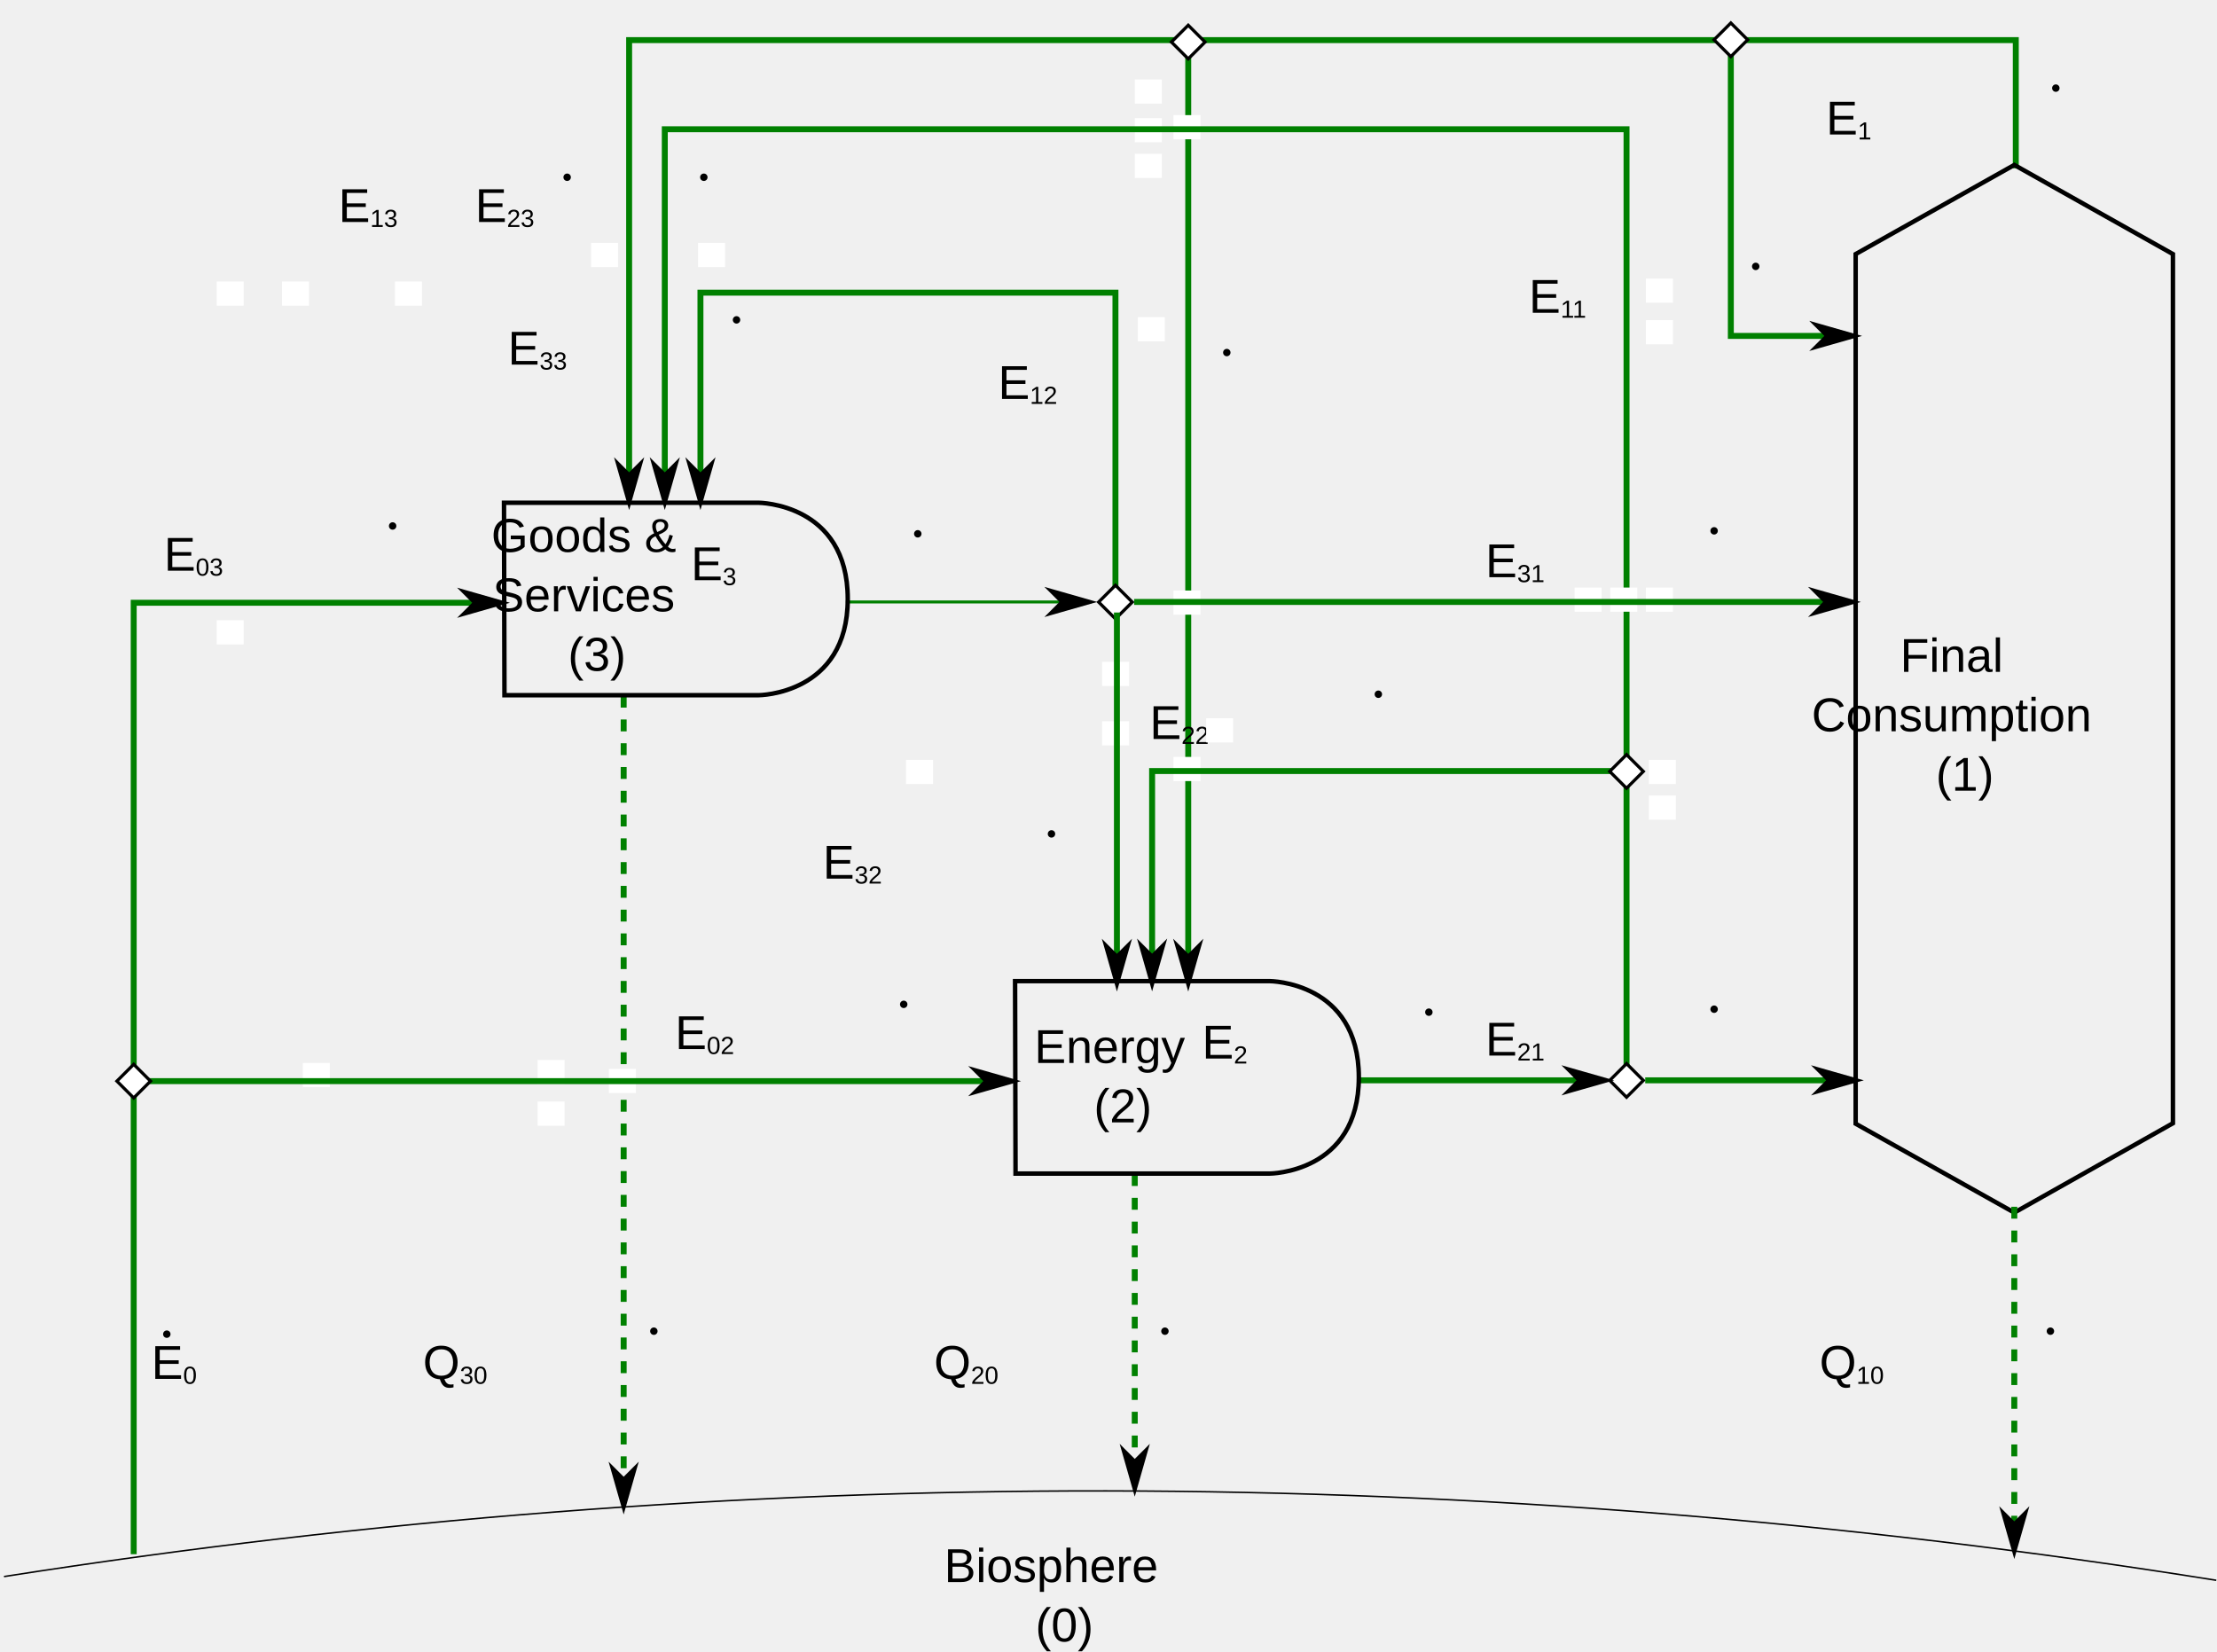
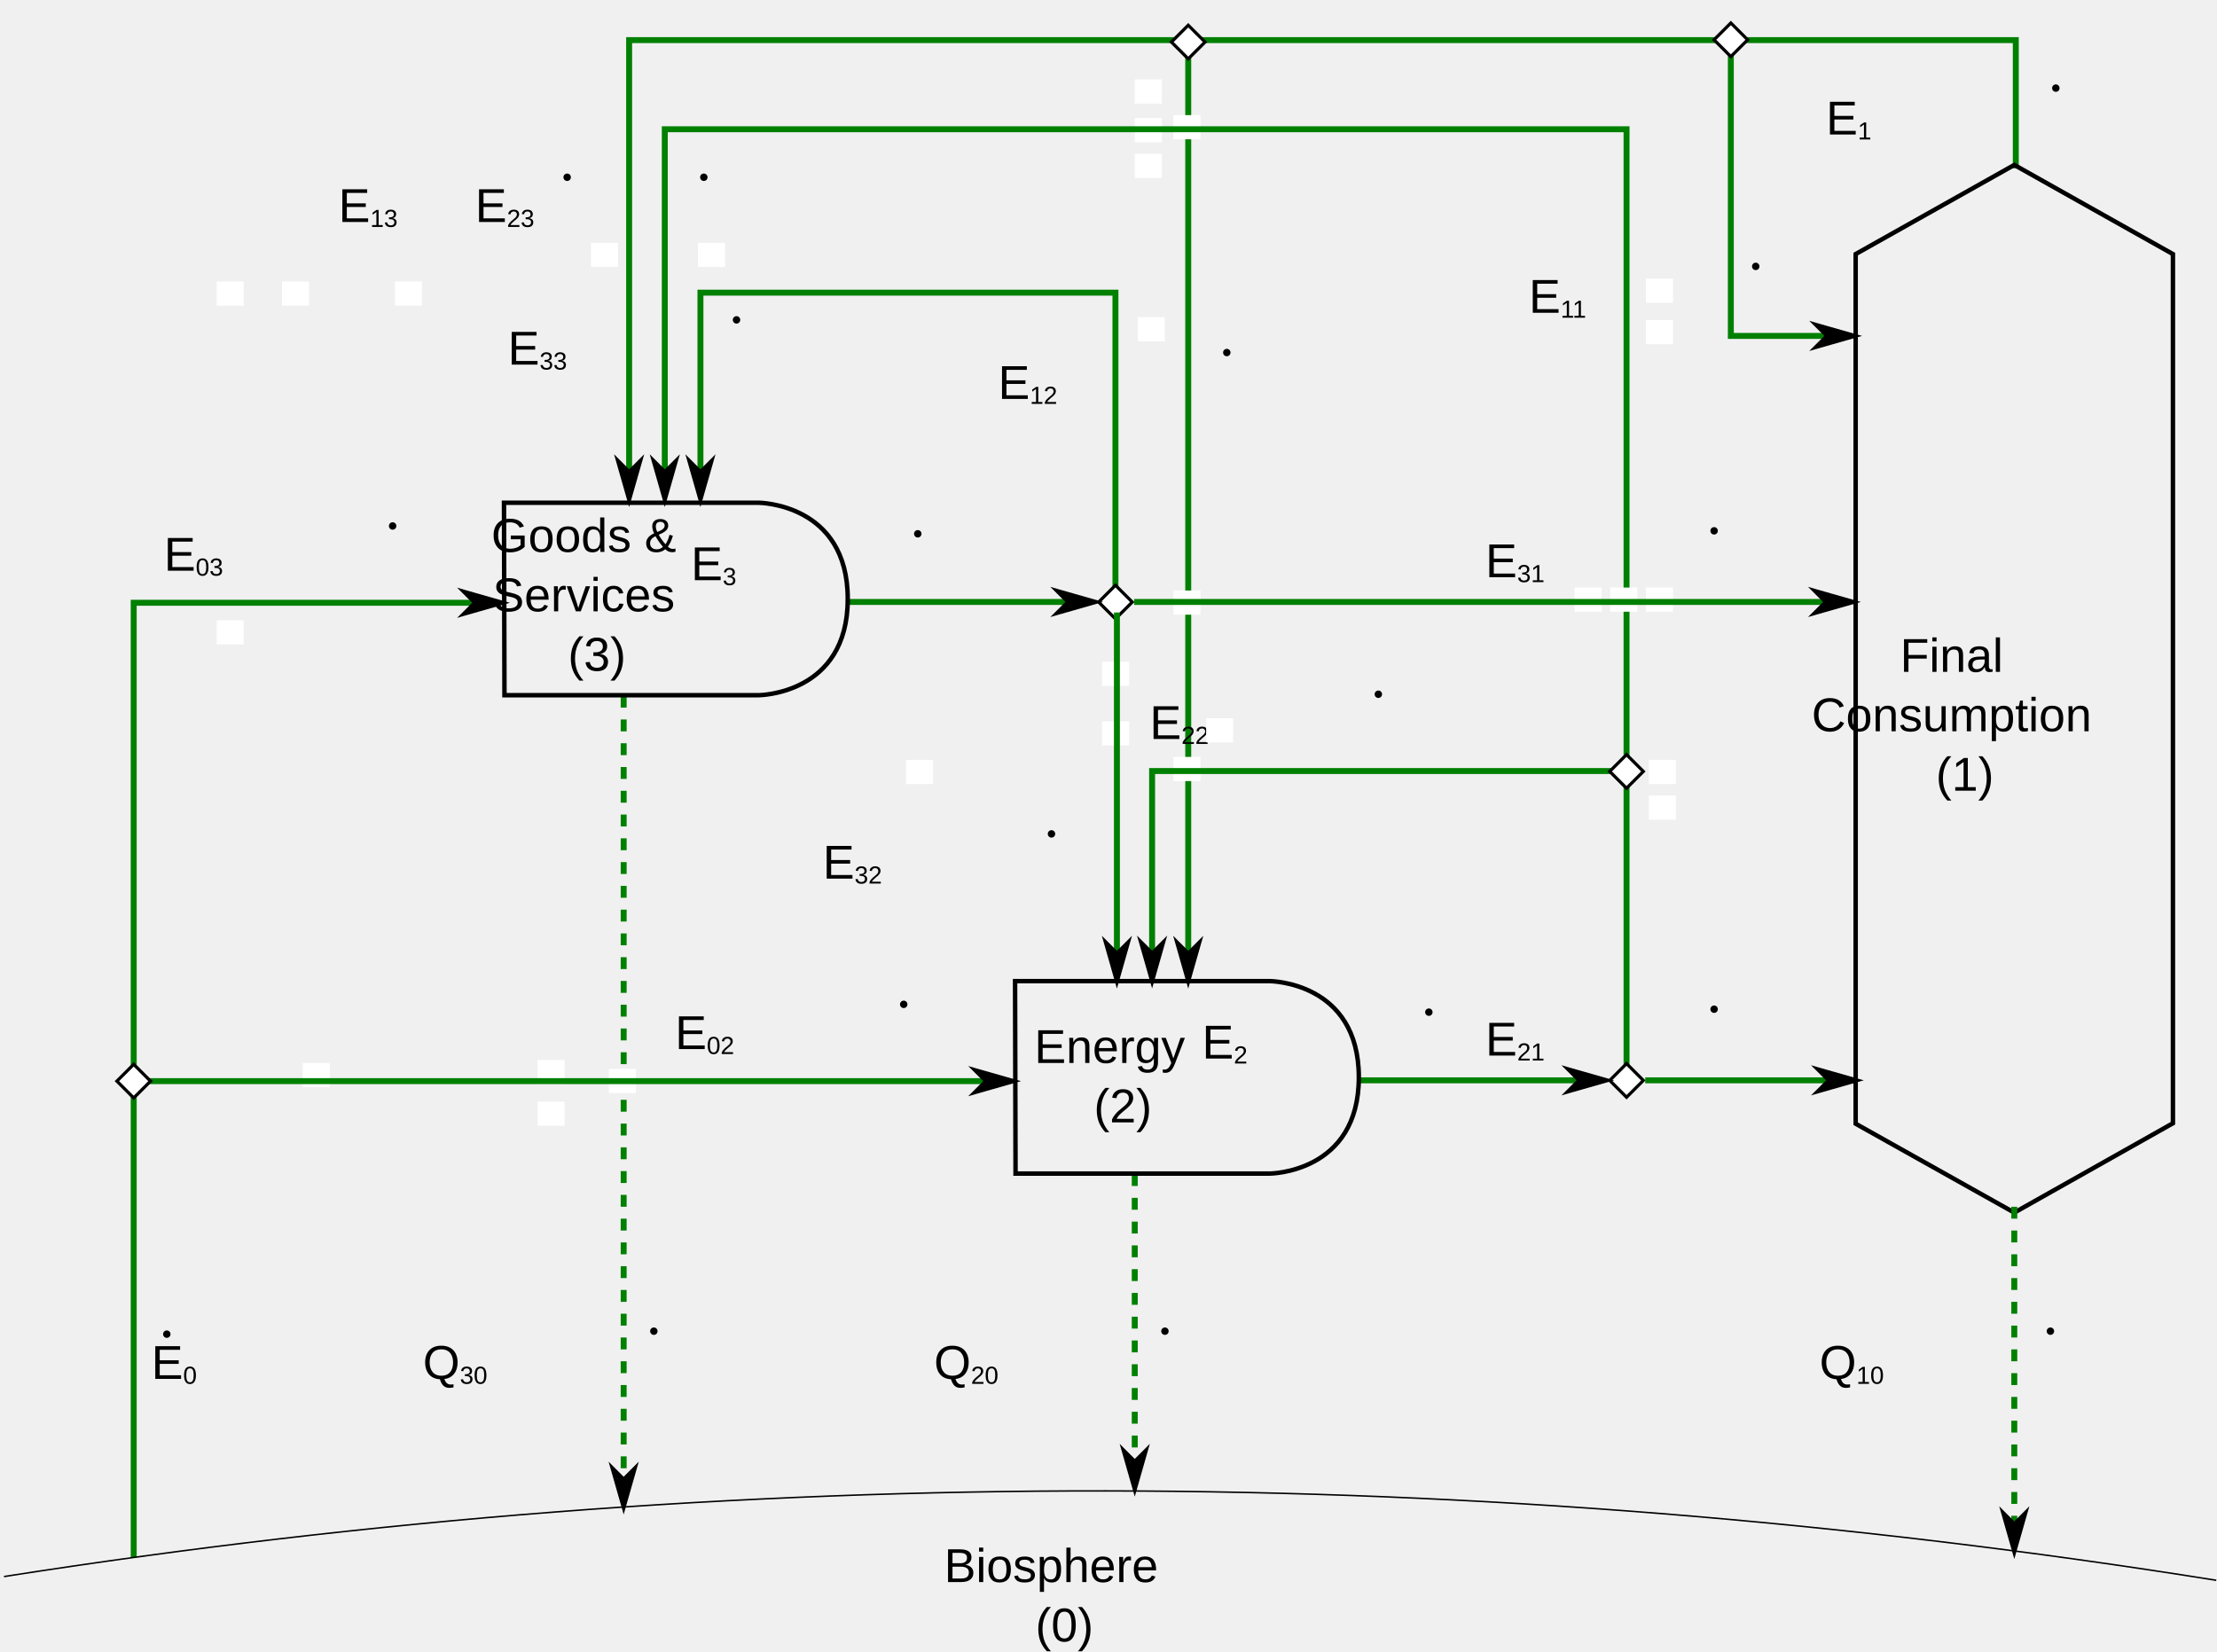
<svg xmlns="http://www.w3.org/2000/svg" version="1.1" width="1492.215" height="1111.64" id="svg2" xml:space="preserve">
  <defs id="defs6">
    <marker orient="auto" refY="0.0" refX="0.0" id="EmptyDiamondM" style="overflow:visible">
      <path id="path4122" d="M 0,-7.071 L -7.071,0 L 0,7.071 L 7.071,0 L 0,-7.071 z " style="fill-rule:evenodd;fill:#FFFFFF;stroke:#000000;stroke-width:1.0pt;marker-start:none" transform="scale(0.4)" />
    </marker>
    <marker orient="auto" refY="0.0" refX="0.0" id="Arrow1Mstart" style="overflow:visible">
      <path id="path4018" d="M 0.0,0.0 L 5.0,-5.0 L -12.5,0.0 L 5.0,5.0 L 0.0,0.0 z " style="fill-rule:evenodd;stroke:#000000;stroke-width:1.0pt;marker-start:none" transform="scale(0.4) translate(10,0)" />
    </marker>
    <marker orient="auto" refY="0.0" refX="0.0" id="Arrow1Mend" style="overflow:visible;">
      <path id="path4021" d="M 0.0,0.0 L 5.0,-5.0 L -12.5,0.0 L 5.0,5.0 L 0.0,0.0 z " style="fill-rule:evenodd;stroke:#000000;stroke-width:1.0pt;marker-start:none;" transform="scale(0.4) rotate(180) translate(10,0)" />
    </marker>
    <marker orient="auto" refY="0" refX="0" id="Arrow1Lstart" style="overflow:visible">
      <path id="path4143" d="M 0,0 5,-5 -12.5,0 5,5 0,0 z" style="fill-rule:evenodd;stroke:#000000;stroke-width:1pt;marker-start:none" transform="matrix(0.8,0,0,0.8,10,0)" />
    </marker>
    <marker orient="auto" refY="0" refX="0" id="Arrow1Lend" style="overflow:visible">
      <path id="path4132" d="M 0,0 5,-5 -12.5,0 5,5 0,0 z" style="fill-rule:evenodd;stroke:#000000;stroke-width:1pt;marker-start:none" transform="matrix(-0.8,0,0,-0.8,-10,0)" />
    </marker>
    <marker style="overflow:visible" id="InfiniteLineStart" refX="0" refY="0" orient="auto">
      <g id="g4065" transform="translate(-13,0)">
        <circle d="M 3.8,0 C 3.8,0.442 3.442,0.8 3,0.8 2.558,0.8 2.2,0.442 2.2,0 c 0,-0.442 0.358,-0.8 0.8,-0.8 0.442,0 0.8,0.358 0.8,0.8 z" id="circle4067" r="0.8" cy="0" cx="3" />
        <circle d="M 7.3,0 C 7.3,0.442 6.942,0.8 6.5,0.8 6.058,0.8 5.7,0.442 5.7,0 c 0,-0.442 0.358,-0.8 0.8,-0.8 0.442,0 0.8,0.358 0.8,0.8 z" id="circle4069" r="0.8" cy="0" cx="6.5" />
        <circle d="M 10.8,0 C 10.8,0.442 10.442,0.8 10,0.8 9.558,0.8 9.2,0.442 9.2,0 c 0,-0.442 0.358,-0.8 0.8,-0.8 0.442,0 0.8,0.358 0.8,0.8 z" id="circle4071" r="0.8" cy="0" cx="10" />
      </g>
    </marker>
    <marker orient="auto" refY="0" refX="0" id="InfiniteLineStart-3" style="overflow:visible">
      <g transform="translate(-13,0)" id="g4065-9">
        <circle cx="3" cy="0" r="0.8" id="circle4067-9" d="M 3.8,0 C 3.8,0.442 3.442,0.8 3,0.8 2.558,0.8 2.2,0.442 2.2,0 c 0,-0.442 0.358,-0.8 0.8,-0.8 0.442,0 0.8,0.358 0.8,0.8 z" />
        <circle cx="6.5" cy="0" r="0.8" id="circle4069-7" d="M 7.3,0 C 7.3,0.442 6.942,0.8 6.5,0.8 6.058,0.8 5.7,0.442 5.7,0 c 0,-0.442 0.358,-0.8 0.8,-0.8 0.442,0 0.8,0.358 0.8,0.8 z" />
        <circle cx="10" cy="0" r="0.8" id="circle4071-0" d="M 10.8,0 C 10.8,0.442 10.442,0.8 10,0.8 9.558,0.8 9.2,0.442 9.2,0 c 0,-0.442 0.358,-0.8 0.8,-0.8 0.442,0 0.8,0.358 0.8,0.8 z" />
      </g>
    </marker>
    <marker style="overflow:visible" id="Arrow1Lend-0" refX="0" refY="0" orient="auto">
      <path transform="matrix(-0.8,0,0,-0.8,-10,0)" style="fill-rule:evenodd;stroke:#000000;stroke-width:1pt;marker-start:none" d="M 0,0 5,-5 -12.5,0 5,5 0,0 z" id="path4132-2" />
    </marker>
    <marker style="overflow:visible" id="Arrow1Lstart-7" refX="0" refY="0" orient="auto">
      <path transform="matrix(0.8,0,0,0.8,10,0)" style="fill-rule:evenodd;stroke:#000000;stroke-width:1pt;marker-start:none" d="M 0,0 5,-5 -12.5,0 5,5 0,0 z" id="path4143-9" />
    </marker>
    <marker style="overflow:visible" id="EmptyDiamondL" refX="0" refY="0" orient="auto">
      <path transform="scale(0.8,0.8)" style="fill:#ffffff;fill-rule:evenodd;stroke:#000000;stroke-width:1pt;marker-start:none" d="M 0,-7.071 -7.071,0 0,7.071 7.071,0 0,-7.071 z" id="path4169" />
    </marker>
    <marker orient="auto" refY="0" refX="0" id="InfiniteLineStart-0" style="overflow:visible">
      <g transform="translate(-13,0)" id="g4065-5">
        <circle cx="3" cy="0" r="0.8" id="circle4067-6" d="M 3.8,0 C 3.8,0.442 3.442,0.8 3,0.8 2.558,0.8 2.2,0.442 2.2,0 c 0,-0.442 0.358,-0.8 0.8,-0.8 0.442,0 0.8,0.358 0.8,0.8 z" />
        <circle cx="6.5" cy="0" r="0.8" id="circle4069-78" d="M 7.3,0 C 7.3,0.442 6.942,0.8 6.5,0.8 6.058,0.8 5.7,0.442 5.7,0 c 0,-0.442 0.358,-0.8 0.8,-0.8 0.442,0 0.8,0.358 0.8,0.8 z" />
        <circle cx="10" cy="0" r="0.8" id="circle4071-06" d="M 10.8,0 C 10.8,0.442 10.442,0.8 10,0.8 9.558,0.8 9.2,0.442 9.2,0 c 0,-0.442 0.358,-0.8 0.8,-0.8 0.442,0 0.8,0.358 0.8,0.8 z" />
      </g>
    </marker>
    <marker style="overflow:visible" id="Arrow1Lend-7" refX="0" refY="0" orient="auto">
      <path transform="matrix(-0.8,0,0,-0.8,-10,0)" style="fill-rule:evenodd;stroke:#000000;stroke-width:1pt;marker-start:none" d="M 0,0 5,-5 -12.5,0 5,5 0,0 z" id="path4132-0" />
    </marker>
    <marker style="overflow:visible" id="Arrow1Lstart-0" refX="0" refY="0" orient="auto">
      <path transform="matrix(0.8,0,0,0.8,10,0)" style="fill-rule:evenodd;stroke:#000000;stroke-width:1pt;marker-start:none" d="M 0,0 5,-5 -12.5,0 5,5 0,0 z" id="path4143-5" />
    </marker>
  </defs>
  <g transform="matrix(1.25,0,0,-1.25,862.4153,701.1359)" id="g10">
    <g id="g12">
-       <path id="path4319" d="m 395.495,470.299 0,69.01 -746.662,0 0,-246.744" style="fill:none;stroke:#008000;stroke-width:3.2;stroke-linecap:butt;stroke-linejoin:miter;stroke-opacity:1;marker-start:none;marker-end:url(#Arrow1Mend)" />
-       <path style="fill:none;stroke:#008000;stroke-width:3.2;stroke-linecap:butt;stroke-linejoin:miter;stroke-miterlimit:4;stroke-opacity:1;stroke-dasharray:none;stroke-dashoffset:0;marker-start:url(#EmptyDiamondM);marker-end:url(#Arrow1Mend)" id="path4530" d="m -50.111,538.269 0,-504.994" />
+       <path id="path4319" d="m 395.495,470.299 0,69.01 -746.662,0 0,-245.144" style="fill:none;stroke:#008000;stroke-width:3.2;stroke-linecap:butt;stroke-linejoin:miter;stroke-opacity:1;marker-start:none;marker-end:url(#Arrow1Mend)" />
+       <path style="fill:none;stroke:#008000;stroke-width:3.2;stroke-linecap:butt;stroke-linejoin:miter;stroke-miterlimit:4;stroke-opacity:1;stroke-dasharray:none;stroke-dashoffset:0;marker-start:url(#EmptyDiamondM);marker-end:url(#Arrow1Mend)" id="path4530" d="m -50.111,538.269 0,-503.394" />
      <rect style="fill:#ffffff;fill-opacity:1;stroke:none" id="rect4743" width="14.543" height="13.012" x="-58.07" y="-153.314" transform="scale(1,-1)" />
      <rect style="fill:#ffffff;fill-opacity:1;stroke:none" id="rect4511" width="14.543" height="13.012" x="-58.07" y="-498.914" transform="scale(1,-1)" />
-       <path style="fill:none;stroke:#008000;stroke-width:3.2;stroke-linecap:butt;stroke-linejoin:miter;stroke-opacity:1;marker-start:url(#EmptyDiamondM);marker-end:url(#Arrow1Mend)" d="m 185.895,-20.901 0,166.61 -255.462,0 0,-112.344" id="path3112" />
+       <path style="fill:none;stroke:#008000;stroke-width:3.2;stroke-linecap:butt;stroke-linejoin:miter;stroke-opacity:1;marker-start:url(#EmptyDiamondM);marker-end:url(#Arrow1Mend)" d="m 185.895,-20.901 0,166.61 -255.462,0 0,-110.744" id="path3112" />
      <path d="m -354.111,186.269 0,-434.594" id="path4539" style="fill:none;stroke:#008000;stroke-width:3.2;stroke-linecap:butt;stroke-linejoin:miter;stroke-miterlimit:4;stroke-opacity:1;stroke-dasharray:6.4,6.4;stroke-dashoffset:0;marker-end:url(#Arrow1Mend)" />
      <rect style="fill:#ffffff;fill-opacity:1;stroke:none" id="rect5371" width="14.543" height="13.012" x="-400.47" y="9.886" transform="scale(1,-1)" />
      <rect transform="scale(1,-1)" y="32.286" x="-400.47" height="13.012" width="14.543" id="rect5377" style="fill:#ffffff;fill-opacity:1;stroke:none" />
      <rect style="fill:#ffffff;fill-opacity:1;stroke:none" id="rect5379" width="14.543" height="13.012" x="-362.07" y="14.686" transform="scale(1,-1)" />
      <rect transform="scale(1,-1)" y="11.486" x="-526.87" height="13.012" width="14.543" id="rect5369" style="fill:#ffffff;fill-opacity:1;stroke:none" />
      <rect transform="scale(1,-1)" y="-518.114" x="-78.87" height="13.012" width="14.543" id="rect5350" style="fill:#ffffff;fill-opacity:1;stroke:none" />
      <rect style="fill:#ffffff;fill-opacity:1;stroke:none" id="rect5363" width="14.543" height="13.012" x="-538.07" y="-409.314" transform="scale(1,-1)" />
      <rect transform="scale(1,-1)" y="-409.314" x="-573.27" height="13.012" width="14.543" id="rect5365" style="fill:#ffffff;fill-opacity:1;stroke:none" />
      <rect style="fill:#ffffff;fill-opacity:1;stroke:none" id="rect5367" width="14.543" height="13.012" x="-573.27" y="-226.914" transform="scale(1,-1)" />
      <rect transform="scale(1,-1)" y="-478.114" x="-78.87" height="13.012" width="14.543" id="rect5346" style="fill:#ffffff;fill-opacity:1;stroke:none" />
      <rect style="fill:#ffffff;fill-opacity:1;stroke:none" id="rect5348" width="14.543" height="13.012" x="-78.87" y="-497.314" transform="scale(1,-1)" />
      <rect style="fill:#ffffff;fill-opacity:1;stroke:none" id="rect5342" width="14.543" height="13.012" x="-371.67" y="-430.114" transform="scale(1,-1)" />
      <rect transform="scale(1,-1)" y="-430.114" x="-314.07" height="13.012" width="14.543" id="rect5344" style="fill:#ffffff;fill-opacity:1;stroke:none" />
-       <path style="fill:none;stroke:#008000;stroke-width:3.2;stroke-linecap:butt;stroke-linejoin:miter;stroke-opacity:1;marker-start:url(#EmptyDiamondM);marker-end:url(#Arrow1Mend)" d="m 185.895,145.499 0,345.81 -517.862,0 0,-198.744" id="path4689" />
+       <path style="fill:none;stroke:#008000;stroke-width:3.2;stroke-linecap:butt;stroke-linejoin:miter;stroke-opacity:1;marker-start:url(#EmptyDiamondM);marker-end:url(#Arrow1Mend)" d="m 185.895,145.499 0,345.81 -517.862,0 0,-197.144" id="path4689" />
      <path d="m 195.957,-20.841 111.394,0" id="path6395" style="fill:none;stroke:#008000;stroke-width:3.2;stroke-linecap:butt;stroke-linejoin:miter;stroke-miterlimit:4;stroke-opacity:1;stroke-dasharray:none;marker-end:url(#Arrow1Mend)" />
      <rect style="fill:#ffffff;fill-opacity:1;stroke:none" id="rect4279" width="14.543" height="13.012" x="197.93" y="-132.514" transform="scale(1,-1)" />
      <rect transform="scale(1,-1)" y="-151.714" x="197.93" height="13.012" width="14.543" id="rect4277" style="fill:#ffffff;fill-opacity:1;stroke:none" />
      <rect style="fill:#ffffff;fill-opacity:1;stroke:none" id="rect4275" width="18.179" height="16.265" x="544.414" y="226.759" transform="matrix(0.8,0,0,-0.8,-637.6017,333.1218)" />
      <text transform="scale(1,-1)" id="text4115" y="291.016" x="-91.893" style="font-size:25.6px;font-style:normal;font-variant:normal;font-weight:normal;font-stretch:normal;text-align:center;line-height:125%;letter-spacing:0px;word-spacing:0px;text-anchor:middle;fill:#000000;fill-opacity:1;stroke:none;font-family:Arial;-inkscape-font-specification:Arial" xml:space="preserve">
        <tspan y="291.016" x="-91.893" id="tspan4117">Biosphere</tspan>
        <tspan y="323.016" x="-91.893" id="tspan4119">(0)</tspan>
      </text>
      <text xml:space="preserve" style="font-size:25.6px;font-style:normal;font-variant:normal;font-weight:normal;font-stretch:normal;text-align:end;line-height:125%;letter-spacing:0px;word-spacing:0px;text-anchor:end;fill:#000000;fill-opacity:1;stroke:none;font-family:Arial;-inkscape-font-specification:Arial" x="-180.762" y="4.015" id="text4806" transform="scale(1,-1)">
        <tspan id="tspan4808" x="-180.762" y="4.015">E<tspan style="font-size:52%;baseline-shift:sub" id="tspan4810">02</tspan>
        </tspan>
      </text>
      <path style="fill:#000000;fill-opacity:1;stroke:none" id="path4812" d="m -155.143,250.419 c 0,10.71 -12.093,19.393 -27.012,19.393 -14.918,0 -27.012,-8.682 -27.012,-19.393 0,-10.71 12.093,-19.393 27.012,-19.393 14.918,0 27.012,8.682 27.012,19.393 z" transform="matrix(0.07404241,0,0,-0.1031305,-189.8258,45.89831)" />
      <text xml:space="preserve" style="font-size:25.6px;font-style:normal;font-variant:normal;font-weight:normal;font-stretch:normal;text-align:center;line-height:125%;letter-spacing:0px;word-spacing:0px;text-anchor:middle;fill:#000000;fill-opacity:1;stroke:none;font-family:Arial;-inkscape-font-specification:Arial" x="392.962" y="-199.124" id="text3119" transform="scale(1,-1)">
        <tspan id="tspan3123" x="392.962" y="-199.124">Final</tspan>
        <tspan x="392.962" y="-167.124" id="tspan4582">Consumption</tspan>
        <tspan id="tspan3125" x="392.962" y="-135.124">(1)</tspan>
      </text>
      <path d="m 309.271,-44.212 0,468.3 85.42,48 85.417,-48 0,-468.047 -85.417,-48.125 z" id="path4124" style="fill:none;stroke:#000000;stroke-width:2.4;stroke-linecap:butt;stroke-linejoin:miter;stroke-miterlimit:4;stroke-opacity:1;stroke-dasharray:none" />
      <path d="m 394.689,-88.931 0,-183.394" id="path4841" style="fill:none;stroke:#008000;stroke-width:3.2;stroke-linecap:butt;stroke-linejoin:miter;stroke-miterlimit:4;stroke-opacity:1;stroke-dasharray:6.4,6.4;stroke-dashoffset:0;marker-end:url(#Arrow1Mend)" />
      <text transform="scale(1,-1)" id="text4843" y="181.615" x="438.294" style="font-size:25.6px;font-style:normal;font-variant:normal;font-weight:normal;font-stretch:normal;text-align:end;line-height:125%;letter-spacing:0px;word-spacing:0px;text-anchor:end;fill:#000000;fill-opacity:1;stroke:none;font-family:Arial;-inkscape-font-specification:Arial" xml:space="preserve">
        <tspan y="181.615" x="438.294" id="tspan4845">Q<tspan id="tspan4847" style="font-size:52%;baseline-shift:sub">10</tspan>
        </tspan>
      </text>
      <path transform="matrix(0.07404241,0,0,-0.1031305,427.6304,-130.1017)" d="m -155.143,250.419 c 0,10.71 -12.093,19.393 -27.012,19.393 -14.918,0 -27.012,-8.682 -27.012,-19.393 0,-10.71 12.093,-19.393 27.012,-19.393 14.918,0 27.012,8.682 27.012,19.393 z" id="path4849" style="fill:#000000;fill-opacity:1;stroke:none" />
      <path style="fill:none;stroke:#008000;stroke-width:3.2;stroke-linecap:butt;stroke-linejoin:miter;stroke-miterlimit:4;stroke-opacity:1;stroke-dasharray:6.4,6.4;stroke-dashoffset:0;marker-end:url(#Arrow1Mend)" id="path3164" d="m -78.911,-71.331 0,-167.394" />
      <text xml:space="preserve" style="font-size:25.6px;font-style:normal;font-variant:normal;font-weight:normal;font-stretch:normal;text-align:end;line-height:125%;letter-spacing:0px;word-spacing:0px;text-anchor:end;fill:#000000;fill-opacity:1;stroke:none;font-family:Arial;-inkscape-font-specification:Arial" x="-38.506" y="181.615" id="text3166" transform="scale(1,-1)">
        <tspan id="tspan3168" x="-38.506" y="181.615">Q<tspan style="font-size:52%;baseline-shift:sub" id="tspan3170">20</tspan>
        </tspan>
      </text>
      <path style="fill:#000000;fill-opacity:1;stroke:none" id="path3172" d="m -155.143,250.419 c 0,10.71 -12.093,19.393 -27.012,19.393 -14.918,0 -27.012,-8.682 -27.012,-19.393 0,-10.71 12.093,-19.393 27.012,-19.393 14.918,0 27.012,8.682 27.012,19.393 z" transform="matrix(0.07404241,0,0,-0.1031305,-49.16961,-130.1017)" />
      <text xml:space="preserve" style="font-size:40px;font-style:normal;font-weight:normal;line-height:125%;letter-spacing:0px;word-spacing:0px;fill:#000000;fill-opacity:1;stroke:none;font-family:Sans" x="1491.808" y="664.912" id="text3105" transform="matrix(0.8,0,0,-0.8,-637.6017,333.1218)">
        <tspan id="tspan3107" x="1491.808" y="664.912" />
      </text>
      <g id="g10-3" transform="translate(1225.022,-64.78471)">
        <g id="g12-9">
          <text transform="matrix(0.8,0,0,-0.8,-637.6017,333.1218)" id="text3105-3" y="664.912" x="1491.808" style="font-size:40px;font-style:normal;font-weight:normal;line-height:125%;letter-spacing:0px;word-spacing:0px;fill:#000000;fill-opacity:1;stroke:none;font-family:Sans" xml:space="preserve">
            <tspan y="664.912" x="1491.808" id="tspan3107-8" />
          </text>
        </g>
      </g>
      <path style="fill:none;stroke:#008000;stroke-width:3.2;stroke-linecap:butt;stroke-linejoin:miter;stroke-miterlimit:4;stroke-opacity:1;stroke-dasharray:none;marker-end:url(#Arrow1Mend)" id="path24" d="m 40.757,-20.841 132.194,0" />
      <g id="g5963" transform="translate(-21.79792,11.2)">
        <path d="m -121.554,21.379 137.1,0 c 0,0 48,-0.209 48,-51.82 -2.6e-4,-51.611 -48,-51.817 -48,-51.817 l -136.847,0 z" id="path14" style="fill:none;stroke:#000000;stroke-width:2.4;stroke-linecap:butt;stroke-linejoin:miter;stroke-miterlimit:4;stroke-opacity:1;stroke-dasharray:none" />
        <text xml:space="preserve" style="font-size:25.6px;font-style:normal;font-variant:normal;font-weight:normal;font-stretch:normal;text-align:center;line-height:125%;letter-spacing:0px;word-spacing:0px;text-anchor:middle;fill:#000000;fill-opacity:1;stroke:none;font-family:Arial;-inkscape-font-specification:Arial" x="-31.504" y="22.689" id="text3085" transform="scale(1,-1)">
          <tspan id="tspan3089" x="-31.504" y="22.689">Energy</tspan>
          <tspan x="-31.504" y="54.689" id="tspan3115">(2)</tspan>
        </text>
      </g>
      <text transform="scale(1,-1)" id="text4981" y="9.113" x="95.607" style="font-size:25.6px;font-style:normal;font-variant:normal;font-weight:normal;font-stretch:normal;text-align:end;line-height:125%;letter-spacing:0px;word-spacing:0px;text-anchor:end;fill:#000000;fill-opacity:1;stroke:none;font-family:Arial;-inkscape-font-specification:Arial" xml:space="preserve">
        <tspan y="9.113" x="95.607" id="tspan4983">E<tspan id="tspan4985" style="font-size:52%;baseline-shift:sub">2</tspan>
        </tspan>
      </text>
      <path transform="matrix(0.07404241,0,0,-0.1031305,92.9436,41.6853)" d="m -155.143,250.419 c 0,10.71 -12.093,19.393 -27.012,19.393 -14.918,0 -27.012,-8.682 -27.012,-19.393 0,-10.71 12.093,-19.393 27.012,-19.393 14.918,0 27.012,8.682 27.012,19.393 z" id="path3125" style="fill:#000000;fill-opacity:1;stroke:none" />
      <text xml:space="preserve" style="font-size:25.6px;font-style:normal;font-variant:normal;font-weight:normal;font-stretch:normal;text-align:end;line-height:125%;letter-spacing:0px;word-spacing:0px;text-anchor:end;fill:#000000;fill-opacity:1;stroke:none;font-family:Arial;-inkscape-font-specification:Arial" x="74.807" y="-162.972" id="text3116" transform="scale(1,-1)">
        <tspan id="tspan3118" x="74.807" y="-162.972">E<tspan style="font-size:52%;baseline-shift:sub" id="tspan3120">22</tspan>
        </tspan>
      </text>
      <path style="fill:#000000;fill-opacity:1;stroke:none" id="path3122" d="m -155.143,250.419 c 0,10.71 -12.093,19.393 -27.012,19.393 -14.918,0 -27.012,-8.682 -27.012,-19.393 0,-10.71 12.093,-19.393 27.012,-19.393 14.918,0 27.012,8.682 27.012,19.393 z" transform="matrix(0.07404241,0,0,-0.1031305,65.74359,212.8853)" />
      <text xml:space="preserve" style="font-size:25.6px;font-style:normal;font-variant:normal;font-weight:normal;font-stretch:normal;text-align:end;line-height:125%;letter-spacing:0px;word-spacing:0px;text-anchor:end;fill:#000000;fill-opacity:1;stroke:none;font-family:Arial;-inkscape-font-specification:Arial" x="255.607" y="7.513" id="text4223" transform="scale(1,-1)">
        <tspan id="tspan4225" x="255.607" y="7.513">E<tspan style="font-size:52%;baseline-shift:sub" id="tspan4227">21</tspan>
        </tspan>
      </text>
      <path style="fill:#000000;fill-opacity:1;stroke:none" id="path4229" d="m -155.143,250.419 c 0,10.71 -12.093,19.393 -27.012,19.393 -14.918,0 -27.012,-8.682 -27.012,-19.393 0,-10.71 12.093,-19.393 27.012,-19.393 14.918,0 27.012,8.682 27.012,19.393 z" transform="matrix(0.07404241,0,0,-0.1031305,246.5436,43.2853)" />
      <text xml:space="preserve" style="font-size:25.6px;font-style:normal;font-variant:normal;font-weight:normal;font-stretch:normal;text-align:end;line-height:125%;letter-spacing:0px;word-spacing:0px;text-anchor:end;fill:#000000;fill-opacity:1;stroke:none;font-family:Arial;-inkscape-font-specification:Arial" x="-101.193" y="-87.772" id="text4231" transform="scale(1,-1)">
        <tspan id="tspan4233" x="-101.193" y="-87.772">E<tspan style="font-size:52%;baseline-shift:sub" id="tspan4235">32</tspan>
        </tspan>
      </text>
      <path style="fill:#000000;fill-opacity:1;stroke:none" id="path4237" d="m -155.143,250.419 c 0,10.71 -12.093,19.393 -27.012,19.393 -14.918,0 -27.012,-8.682 -27.012,-19.393 0,-10.71 12.093,-19.393 27.012,-19.393 14.918,0 27.012,8.682 27.012,19.393 z" transform="matrix(0.07404241,0,0,-0.1031305,-110.2564,137.6853)" />
-       <path id="path4509" d="m -89.305,236.699 0,166.61 -223.462,0 0,-110.744" style="fill:none;stroke:#008000;stroke-width:3.2;stroke-linecap:butt;stroke-linejoin:miter;stroke-opacity:1;marker-start:url(#EmptyDiamondM);marker-end:url(#Arrow1Mend)" />
+       <path id="path4509" d="m -89.305,236.699 0,166.61 -223.462,0 0,-109.144" style="fill:none;stroke:#008000;stroke-width:3.2;stroke-linecap:butt;stroke-linejoin:miter;stroke-opacity:1;marker-start:url(#EmptyDiamondM);marker-end:url(#Arrow1Mend)" />
      <rect transform="scale(1,-1)" y="-390.114" x="-77.27" height="13.012" width="14.543" id="rect4515" style="fill:#ffffff;fill-opacity:1;stroke:none" />
      <rect transform="scale(1,-1)" y="-409.314" x="-477.27" height="13.012" width="14.543" id="rect4519" style="fill:#ffffff;fill-opacity:1;stroke:none" />
-       <path style="fill:none;stroke:#008000;stroke-width:3.2;stroke-linecap:butt;stroke-linejoin:miter;stroke-opacity:1;marker-start:url(#Arrow1Mstart);marker-end:none" d="m -421.675,236.322 -196.262,0 0,-512.344" id="path4521" />
+       <path style="fill:none;stroke:#008000;stroke-width:3.2;stroke-linecap:butt;stroke-linejoin:miter;stroke-opacity:1;marker-start:url(#Arrow1Mstart);marker-end:none" d="m -421.675,236.322 -196.262,0 0,-513.944" id="path4521" />
      <text xml:space="preserve" style="font-size:25.6px;font-style:normal;font-variant:normal;font-weight:normal;font-stretch:normal;text-align:start;line-height:125%;letter-spacing:0px;word-spacing:0px;text-anchor:start;fill:#000000;fill-opacity:1;stroke:none;font-family:Arial;-inkscape-font-specification:Arial" x="-608.407" y="181.615" id="text4523" transform="scale(1,-1)">
        <tspan y="181.615" x="-608.407" id="tspan4525">E<tspan id="tspan4527" style="font-size:52%;text-align:start;text-anchor:start;baseline-shift:sub">0</tspan>
        </tspan>
      </text>
      <path style="fill:#000000;fill-opacity:1;stroke:none" id="path4529" d="m -155.143,250.419 c 0,10.71 -12.093,19.393 -27.012,19.393 -14.918,0 -27.012,-8.682 -27.012,-19.393 0,-10.71 12.093,-19.393 27.012,-19.393 14.918,0 27.012,8.682 27.012,19.393 z" transform="matrix(0.07404241,0,0,-0.1031305,-586.6258,-131.7017)" />
      <text transform="scale(1,-1)" id="text4531" y="-253.585" x="-455.962" style="font-size:25.6px;font-style:normal;font-variant:normal;font-weight:normal;font-stretch:normal;text-align:end;line-height:125%;letter-spacing:0px;word-spacing:0px;text-anchor:end;fill:#000000;fill-opacity:1;stroke:none;font-family:Arial;-inkscape-font-specification:Arial" xml:space="preserve">
        <tspan y="-253.585" x="-455.962" id="tspan4533">E<tspan id="tspan4535" style="font-size:52%;baseline-shift:sub">03</tspan>
        </tspan>
      </text>
      <path transform="matrix(0.07404241,0,0,-0.1031305,-465.0258,303.4983)" d="m -155.143,250.419 c 0,10.71 -12.093,19.393 -27.012,19.393 -14.918,0 -27.012,-8.682 -27.012,-19.393 0,-10.71 12.093,-19.393 27.012,-19.393 14.918,0 27.012,8.682 27.012,19.393 z" id="path4537" style="fill:#000000;fill-opacity:1;stroke:none" />
      <text transform="scale(1,-1)" id="text4541" y="181.615" x="-313.706" style="font-size:25.6px;font-style:normal;font-variant:normal;font-weight:normal;font-stretch:normal;text-align:end;line-height:125%;letter-spacing:0px;word-spacing:0px;text-anchor:end;fill:#000000;fill-opacity:1;stroke:none;font-family:Arial;-inkscape-font-specification:Arial" xml:space="preserve">
        <tspan y="181.615" x="-313.706" id="tspan4543">Q<tspan id="tspan4545" style="font-size:52%;baseline-shift:sub">30</tspan>
        </tspan>
      </text>
      <path transform="matrix(0.07404241,0,0,-0.1031305,-324.3696,-130.1017)" d="m -155.143,250.419 c 0,10.71 -12.093,19.393 -27.012,19.393 -14.918,0 -27.012,-8.682 -27.012,-19.393 0,-10.71 12.093,-19.393 27.012,-19.393 14.918,0 27.012,8.682 27.012,19.393 z" id="path4547" style="fill:#000000;fill-opacity:1;stroke:none" />
-       <path d="m -234.443,236.759 132.194,0" id="path4569" style="fill:none;stroke:#008000;stroke-width:1.6;stroke-linecap:butt;stroke-linejoin:miter;stroke-miterlimit:4;stroke-opacity:1;stroke-dasharray:none;marker-end:url(#Arrow1Lend-7)" />
+       <path d="m -234.443,236.759 132.194,0" id="path4569" style="fill:none;stroke:#008000;stroke-width:3.2;stroke-linecap:butt;stroke-linejoin:miter;stroke-miterlimit:4;stroke-opacity:1;stroke-dasharray:none;marker-end:url(#Arrow1Mend)" />
      <g transform="translate(-296.9979,268.8)" id="g4571">
        <path style="fill:none;stroke:#000000;stroke-width:2.4;stroke-linecap:butt;stroke-linejoin:miter;stroke-miterlimit:4;stroke-opacity:1;stroke-dasharray:none" id="path4573" d="m -121.554,21.379 137.1,0 c 0,0 48,-0.209 48,-51.82 -2.6e-4,-51.611 -48,-51.817 -48,-51.817 l -136.847,0 z" />
        <text transform="scale(1,-1)" id="text4577" y="5.089" x="-39.504" style="font-size:25.6px;font-style:normal;font-variant:normal;font-weight:normal;font-stretch:normal;text-align:center;line-height:125%;letter-spacing:0px;word-spacing:0px;text-anchor:middle;fill:#000000;fill-opacity:1;stroke:none;font-family:Arial;-inkscape-font-specification:Arial" xml:space="preserve">
          <tspan y="5.089" x="-39.504" id="tspan4579">Goods &amp;</tspan>
          <tspan y="37.089" x="-39.504" id="tspan3254">Services</tspan>
          <tspan id="tspan4581" y="69.089" x="-39.504">(3)</tspan>
        </text>
      </g>
      <text xml:space="preserve" style="font-size:25.6px;font-style:normal;font-variant:normal;font-weight:normal;font-stretch:normal;text-align:end;line-height:125%;letter-spacing:0px;word-spacing:0px;text-anchor:end;fill:#000000;fill-opacity:1;stroke:none;font-family:Arial;-inkscape-font-specification:Arial" x="-179.593" y="-248.487" id="text4585" transform="scale(1,-1)">
        <tspan id="tspan4587" x="-179.593" y="-248.487">E<tspan style="font-size:52%;baseline-shift:sub" id="tspan4589">3</tspan>
        </tspan>
      </text>
      <path style="fill:#000000;fill-opacity:1;stroke:none" id="path4599" d="m -155.143,250.419 c 0,10.71 -12.093,19.393 -27.012,19.393 -14.918,0 -27.012,-8.682 -27.012,-19.393 0,-10.71 12.093,-19.393 27.012,-19.393 14.918,0 27.012,8.682 27.012,19.393 z" transform="matrix(0.07404241,0,0,-0.1031305,-182.2564,299.2853)" />
      <text transform="scale(1,-1)" id="text4609" y="-364.572" x="-270.793" style="font-size:25.6px;font-style:normal;font-variant:normal;font-weight:normal;font-stretch:normal;text-align:end;line-height:125%;letter-spacing:0px;word-spacing:0px;text-anchor:end;fill:#000000;fill-opacity:1;stroke:none;font-family:Arial;-inkscape-font-specification:Arial" xml:space="preserve">
        <tspan y="-364.572" x="-270.793" id="tspan4611">E<tspan id="tspan4613" style="font-size:52%;baseline-shift:sub">33</tspan>
        </tspan>
      </text>
      <path transform="matrix(0.07404241,0,0,-0.1031305,-279.8564,414.4853)" d="m -155.143,250.419 c 0,10.71 -12.093,19.393 -27.012,19.393 -14.918,0 -27.012,-8.682 -27.012,-19.393 0,-10.71 12.093,-19.393 27.012,-19.393 14.918,0 27.012,8.682 27.012,19.393 z" id="path4615" style="fill:#000000;fill-opacity:1;stroke:none" />
      <text xml:space="preserve" style="font-size:25.6px;font-style:normal;font-variant:normal;font-weight:normal;font-stretch:normal;text-align:end;line-height:125%;letter-spacing:0px;word-spacing:0px;text-anchor:end;fill:#000000;fill-opacity:1;stroke:none;font-family:Arial;-inkscape-font-specification:Arial" x="-6.793" y="-346.087" id="text4623" transform="scale(1,-1)">
        <tspan id="tspan4625" x="-6.793" y="-346.087">E<tspan style="font-size:52%;baseline-shift:sub" id="tspan4627">12</tspan>
        </tspan>
      </text>
      <path style="fill:#000000;fill-opacity:1;stroke:none" id="path4629" d="m -155.143,250.419 c 0,10.71 -12.093,19.393 -27.012,19.393 -14.918,0 -27.012,-8.682 -27.012,-19.393 0,-10.71 12.093,-19.393 27.012,-19.393 14.918,0 27.012,8.682 27.012,19.393 z" transform="matrix(0.07404241,0,0,-0.1031305,-15.8564,396.8853)" />
      <text xml:space="preserve" style="font-size:25.6px;font-style:normal;font-variant:normal;font-weight:normal;font-stretch:normal;text-align:end;line-height:125%;letter-spacing:0px;word-spacing:0px;text-anchor:end;fill:#000000;fill-opacity:1;stroke:none;font-family:Arial;-inkscape-font-specification:Arial" x="431.607" y="-488.487" id="text4663" transform="scale(1,-1)">
        <tspan id="tspan4665" x="431.607" y="-488.487">E<tspan style="font-size:52%;baseline-shift:sub" id="tspan4667">1</tspan>
        </tspan>
      </text>
      <path style="fill:#000000;fill-opacity:1;stroke:none" id="path4669" d="m -155.143,250.419 c 0,10.71 -12.093,19.393 -27.012,19.393 -14.918,0 -27.012,-8.682 -27.012,-19.393 0,-10.71 12.093,-19.393 27.012,-19.393 14.918,0 27.012,8.682 27.012,19.393 z" transform="matrix(0.07404241,0,0,-0.1031305,430.5436,539.2853)" />
      <text xml:space="preserve" style="font-size:25.6px;font-style:normal;font-variant:normal;font-weight:normal;font-stretch:normal;text-align:end;line-height:125%;letter-spacing:0px;word-spacing:0px;text-anchor:end;fill:#000000;fill-opacity:1;stroke:none;font-family:Arial;-inkscape-font-specification:Arial" x="255.607" y="-250.087" id="text4679" transform="scale(1,-1)">
        <tspan id="tspan4681" x="255.607" y="-250.087">E<tspan style="font-size:52%;baseline-shift:sub" id="tspan4683">31</tspan>
        </tspan>
      </text>
      <path style="fill:#000000;fill-opacity:1;stroke:none" id="path4685" d="m -155.143,250.419 c 0,10.71 -12.093,19.393 -27.012,19.393 -14.918,0 -27.012,-8.682 -27.012,-19.393 0,-10.71 12.093,-19.393 27.012,-19.393 14.918,0 27.012,8.682 27.012,19.393 z" transform="matrix(0.07404241,0,0,-0.1031305,246.5436,300.8853)" />
      <text transform="scale(1,-1)" id="text5115" y="-441.372" x="-361.993" style="font-size:25.6px;font-style:normal;font-variant:normal;font-weight:normal;font-stretch:normal;text-align:end;line-height:125%;letter-spacing:0px;word-spacing:0px;text-anchor:end;fill:#000000;fill-opacity:1;stroke:none;font-family:Arial;-inkscape-font-specification:Arial" xml:space="preserve">
        <tspan y="-441.372" x="-361.993" id="tspan5117">E<tspan id="tspan5119" style="font-size:52%;baseline-shift:sub">13</tspan>
        </tspan>
      </text>
      <path transform="matrix(0.07404241,0,0,-0.1031305,-371.0564,491.2853)" d="m -155.143,250.419 c 0,10.71 -12.093,19.393 -27.012,19.393 -14.918,0 -27.012,-8.682 -27.012,-19.393 0,-10.71 12.093,-19.393 27.012,-19.393 14.918,0 27.012,8.682 27.012,19.393 z" id="path5121" style="fill:#000000;fill-opacity:1;stroke:none" />
      <text xml:space="preserve" style="font-size:25.6px;font-style:normal;font-variant:normal;font-weight:normal;font-stretch:normal;text-align:end;line-height:125%;letter-spacing:0px;word-spacing:0px;text-anchor:end;fill:#000000;fill-opacity:1;stroke:none;font-family:Arial;-inkscape-font-specification:Arial" x="-288.393" y="-441.372" id="text5123" transform="scale(1,-1)">
        <tspan id="tspan5125" x="-288.393" y="-441.372">E<tspan style="font-size:52%;baseline-shift:sub" id="tspan5127">23</tspan>
        </tspan>
      </text>
      <path style="fill:#000000;fill-opacity:1;stroke:none" id="path5129" d="m -155.143,250.419 c 0,10.71 -12.093,19.393 -27.012,19.393 -14.918,0 -27.012,-8.682 -27.012,-19.393 0,-10.71 12.093,-19.393 27.012,-19.393 14.918,0 27.012,8.682 27.012,19.393 z" transform="matrix(0.07404241,0,0,-0.1031305,-297.4564,491.2853)" />
      <rect transform="scale(1,-1)" y="-410.914" x="196.33" height="13.012" width="14.543" id="rect5385" style="fill:#ffffff;fill-opacity:1;stroke:none" />
      <rect style="fill:#ffffff;fill-opacity:1;stroke:none" id="rect5387" width="14.543" height="13.012" x="196.33" y="-388.514" transform="scale(1,-1)" />
      <rect transform="scale(1,-1)" y="-244.514" x="177.13" height="13.012" width="14.543" id="rect5399" style="fill:#ffffff;fill-opacity:1;stroke:none" />
      <rect style="fill:#ffffff;fill-opacity:1;stroke:none" id="rect5401" width="14.543" height="13.012" x="196.33" y="-244.514" transform="scale(1,-1)" />
      <rect style="fill:#ffffff;fill-opacity:1;stroke:none" id="rect5403" width="14.543" height="13.012" x="157.93" y="-244.514" transform="scale(1,-1)" />
      <rect transform="scale(1,-1)" y="-174.114" x="-40.47" height="13.012" width="14.543" id="rect5405" style="fill:#ffffff;fill-opacity:1;stroke:none" />
      <rect style="fill:#ffffff;fill-opacity:1;stroke:none" id="rect5409" width="14.543" height="13.012" x="-96.47" y="-172.514" transform="scale(1,-1)" />
      <rect transform="scale(1,-1)" y="-204.514" x="-96.47" height="13.012" width="14.543" id="rect5411" style="fill:#ffffff;fill-opacity:1;stroke:none" />
-       <path d="m -88.511,231.069 0,-197.794" id="path4687" style="fill:none;stroke:#008000;stroke-width:3.2;stroke-linecap:butt;stroke-linejoin:miter;stroke-miterlimit:4;stroke-opacity:1;stroke-dasharray:none;stroke-dashoffset:0;marker-end:url(#Arrow1Mend)" />
+       <path d="m -88.511,231.069 0,-196.194" id="path4687" style="fill:none;stroke:#008000;stroke-width:3.2;stroke-linecap:butt;stroke-linejoin:miter;stroke-miterlimit:4;stroke-opacity:1;stroke-dasharray:none;stroke-dashoffset:0;marker-end:url(#Arrow1Mend)" />
      <path style="fill:none;stroke:#000000;stroke-width:0.8px;stroke-linecap:butt;stroke-linejoin:miter;stroke-opacity:1" d="m -687.781,-288.069 c 394.415,61.799 791.458,61.868 1191.221,-2.005" id="path3256" />
      <path id="path3154" d="m 242.058,539.484 0,-159.462 64.344,0" style="fill:none;stroke:#008000;stroke-width:3.2;stroke-linecap:butt;stroke-linejoin:miter;stroke-opacity:1;marker-start:url(#EmptyDiamondM);marker-end:url(#Arrow1Mend)" />
      <text transform="scale(1,-1)" id="text3156" y="-392.487" x="278.007" style="font-size:25.6px;font-style:normal;font-variant:normal;font-weight:normal;font-stretch:normal;text-align:end;line-height:125%;letter-spacing:0px;word-spacing:0px;text-anchor:end;fill:#000000;fill-opacity:1;stroke:none;font-family:Arial;-inkscape-font-specification:Arial" xml:space="preserve">
        <tspan y="-392.487" x="278.007" id="tspan3158">E<tspan id="tspan3160" style="font-size:52%;baseline-shift:sub">11</tspan>
        </tspan>
      </text>
      <path transform="matrix(0.07404241,0,0,-0.1031305,268.9436,443.2853)" d="m -155.143,250.419 c 0,10.71 -12.093,19.393 -27.012,19.393 -14.918,0 -27.012,-8.682 -27.012,-19.393 0,-10.71 12.093,-19.393 27.012,-19.393 14.918,0 27.012,8.682 27.012,19.393 z" id="path3162" style="fill:#000000;fill-opacity:1;stroke:none" />
      <path id="path3349" d="m -146.475,-21.278 -471.462,0" style="fill:none;stroke:#008000;stroke-width:3.2;stroke-linecap:butt;stroke-linejoin:miter;stroke-opacity:1;marker-start:url(#Arrow1Mstart);marker-end:url(#EmptyDiamondM)" />
      <rect transform="scale(1,-1)" y="-242.914" x="-58.07" height="13.012" width="14.543" id="rect4242" style="fill:#ffffff;fill-opacity:1;stroke:none" />
      <path style="fill:none;stroke:#008000;stroke-width:3.2;stroke-linecap:butt;stroke-linejoin:miter;stroke-miterlimit:4;stroke-opacity:1;stroke-dasharray:none;marker-end:url(#Arrow1Mend)" id="path4507" d="m -79.243,236.759 384.994,0" />
    </g>
  </g>
</svg>
